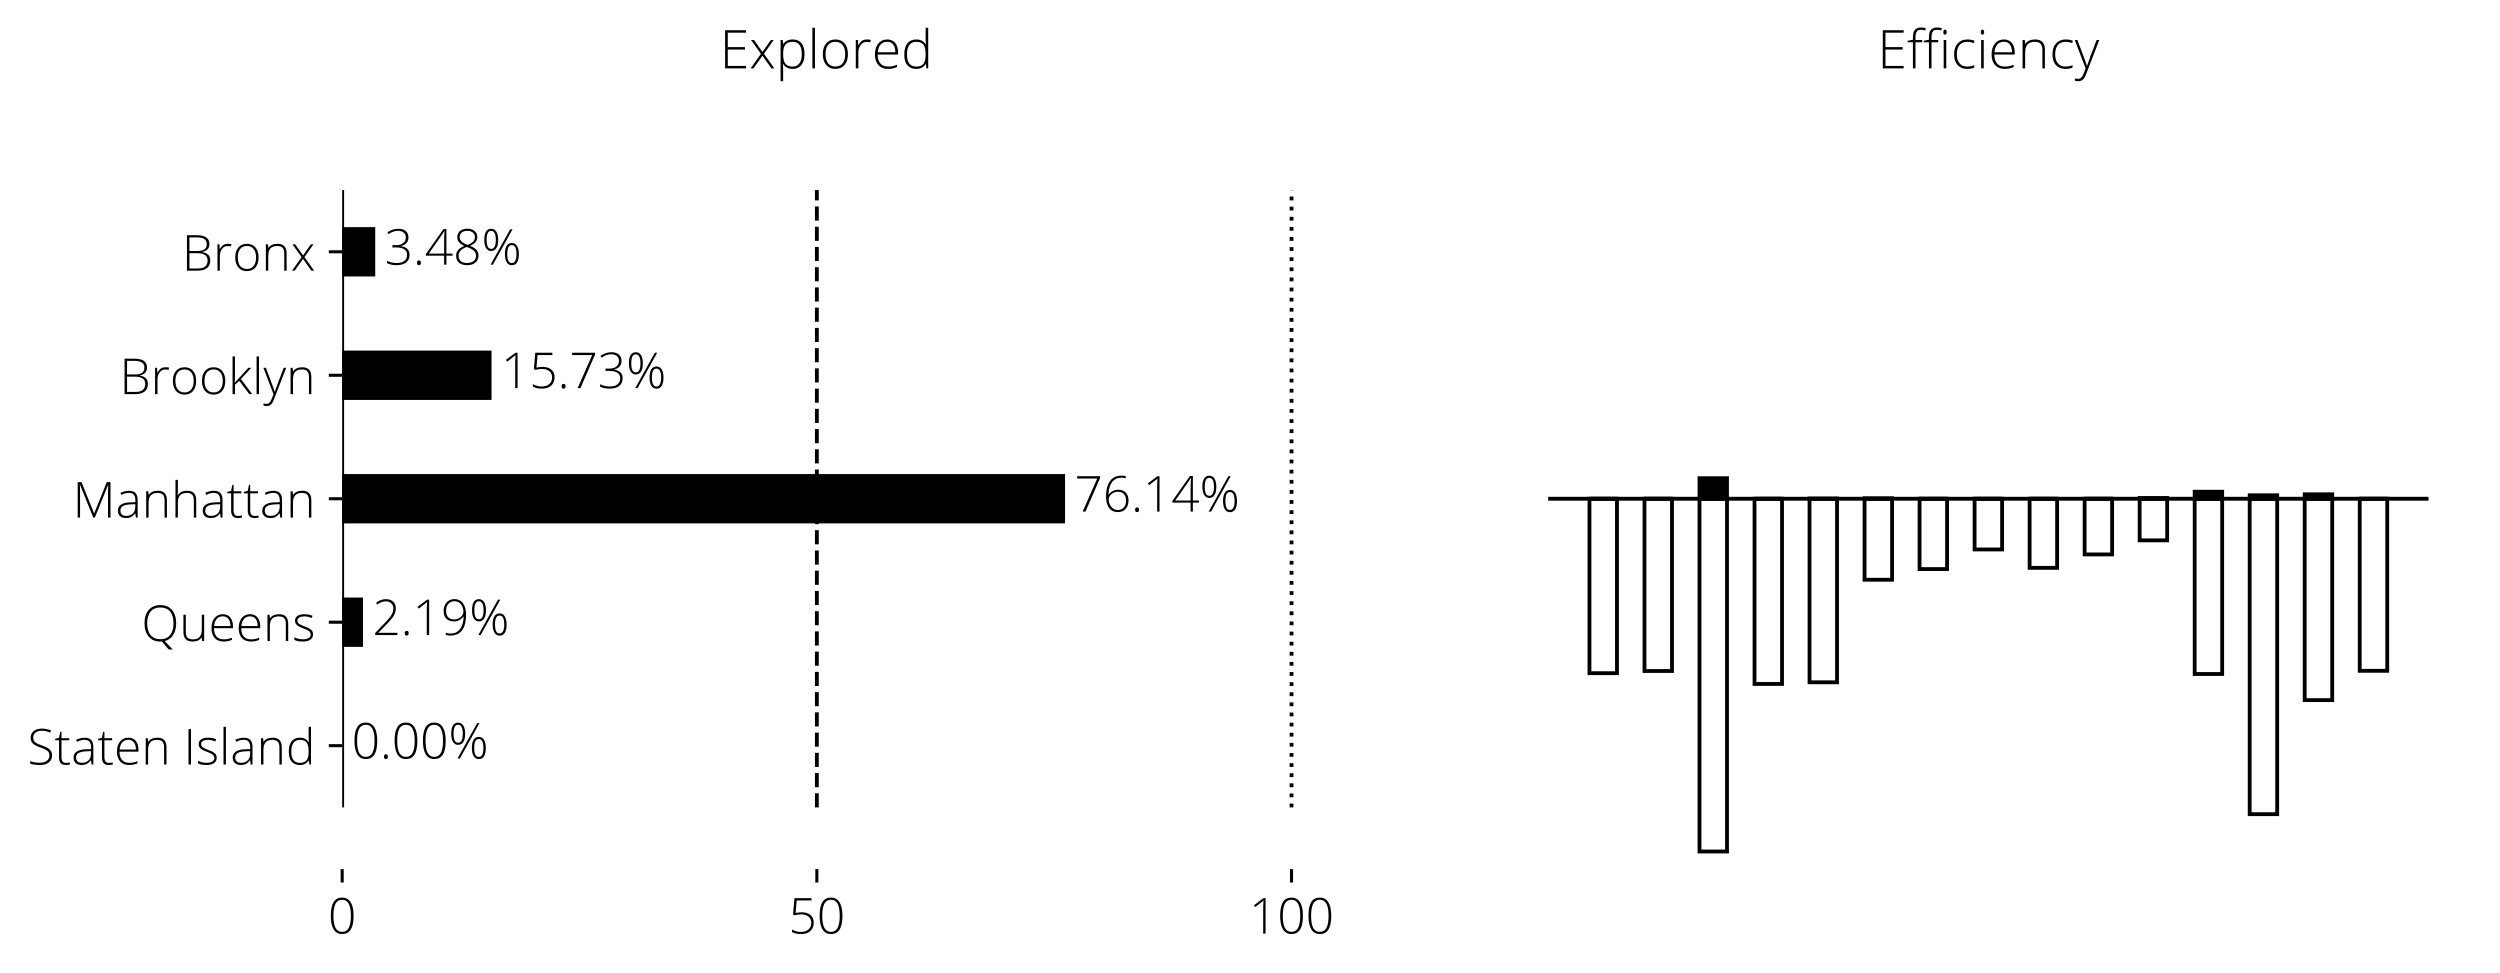
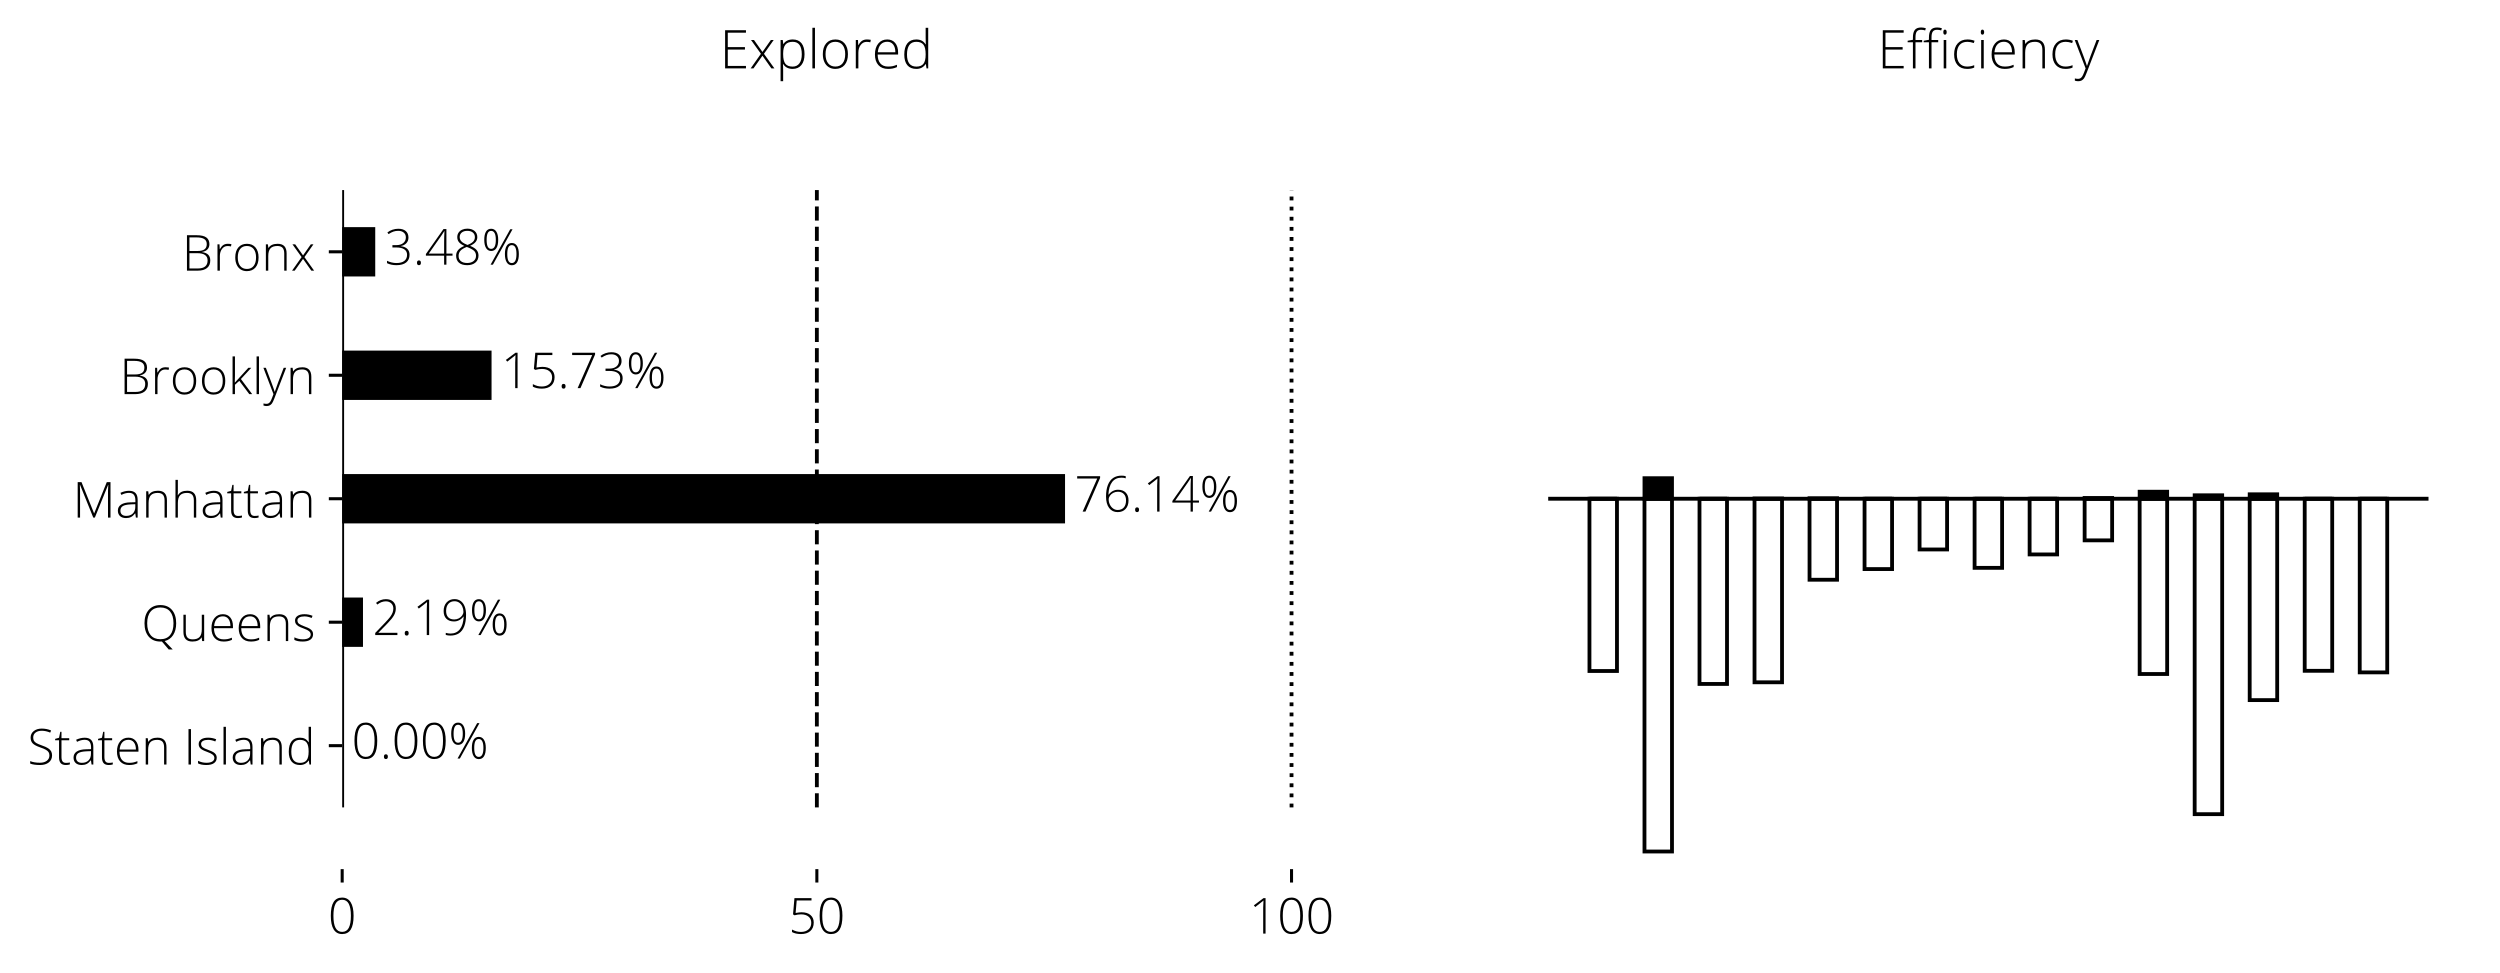
<svg xmlns="http://www.w3.org/2000/svg" xmlns:xlink="http://www.w3.org/1999/xlink" width="654.828pt" height="254.856pt" viewBox="0 0 654.828 254.856" version="1.1">
  <defs>
    <style type="text/css">*{stroke-linejoin: round; stroke-linecap: butt}</style>
  </defs>
  <g id="figure_1">
    <g id="patch_1">
      <path d="M 0 254.856  L 654.828 254.856  L 654.828 0  L 0 0  z " style="fill: #ffffff" />
    </g>
    <g id="axes_1">
      <g id="patch_2">
        <path d="M 89.628 227.654  L 343.265 227.654  L 343.265 33.614  L 89.628 33.614  L 89.628 227.654  z " style="fill: none" />
      </g>
      <g id="patch_3">
-         <path d="M 89.628 201.782  L 89.628 201.782  L 89.628 188.846  L 89.628 188.846  z " clip-path="url(#pd59f00f060)" />
+         <path d="M 89.628 201.782  L 89.628 201.782  L 89.628 188.846  L 89.628 188.846  z " clip-path="url(#p14e92c7c88)" />
      </g>
      <g id="patch_4">
-         <path d="M 89.628 169.442  L 95.077 169.442  L 95.077 156.506  L 89.628 156.506  z " clip-path="url(#pd59f00f060)" />
+         <path d="M 89.628 169.442  L 95.077 169.442  L 95.077 156.506  L 89.628 156.506  z " clip-path="url(#p14e92c7c88)" />
      </g>
      <g id="patch_5">
-         <path d="M 89.628 137.102  L 278.967 137.102  L 278.967 124.166  L 89.628 124.166  z " clip-path="url(#pd59f00f060)" />
+         <path d="M 89.628 137.102  L 278.967 137.102  L 278.967 124.166  L 89.628 124.166  z " clip-path="url(#p14e92c7c88)" />
      </g>
      <g id="patch_6">
-         <path d="M 89.628 104.762  L 128.753 104.762  L 128.753 91.826  L 89.628 91.826  z " clip-path="url(#pd59f00f060)" />
+         <path d="M 89.628 104.762  L 128.753 104.762  L 128.753 91.826  L 89.628 91.826  z " clip-path="url(#p14e92c7c88)" />
      </g>
      <g id="patch_7">
-         <path d="M 89.628 72.422  L 98.287 72.422  L 98.287 59.486  L 89.628 59.486  z " clip-path="url(#pd59f00f060)" />
+         <path d="M 89.628 72.422  L 98.287 72.422  L 98.287 59.486  L 89.628 59.486  z " clip-path="url(#p14e92c7c88)" />
      </g>
      <g id="matplotlib.axis_1">
        <g id="xtick_1">
          <g id="line2d_1">
            <defs>
-               <path id="maaa433fd46" d="M 0 0  L 0 3.5  " style="stroke: #000000; stroke-width: 0.8" />
+               <path id="mfec64c85d4" d="M 0 0  L 0 3.5  " style="stroke: #000000; stroke-width: 0.8" />
            </defs>
            <g>
-               <use xlink:href="#maaa433fd46" x="89.628" y="227.654" style="stroke: #000000; stroke-width: 0.8" />
+               <use xlink:href="#mfec64c85d4" x="89.628" y="227.654" style="stroke: #000000; stroke-width: 0.8" />
            </g>
          </g>
          <g id="text_1">
            <g transform="translate(85.91836 244.5322) scale(0.13 -0.13)">
              <defs>
                <path id="OpenSans-Light-30" d="M 3297 2297  Q 3297 1094 2930 515  Q 2563 -63 1819 -63  Q 1103 -63 731 532  Q 359 1128 359 2297  Q 359 3491 720 4066  Q 1081 4641 1819 4641  Q 2541 4641 2919 4045  Q 3297 3450 3297 2297  z M 697 2297  Q 697 1234 975 726  Q 1253 219 1819 219  Q 2409 219 2679 744  Q 2950 1269 2950 2297  Q 2950 3309 2679 3834  Q 2409 4359 1819 4359  Q 1228 4359 962 3834  Q 697 3309 697 2297  z " transform="scale(0.015625)" />
              </defs>
              <use xlink:href="#OpenSans-Light-30" />
            </g>
          </g>
        </g>
        <g id="xtick_2">
          <g id="line2d_2">
            <g>
-               <use xlink:href="#maaa433fd46" x="213.96" y="227.654" style="stroke: #000000; stroke-width: 0.8" />
+               <use xlink:href="#mfec64c85d4" x="213.96" y="227.654" style="stroke: #000000; stroke-width: 0.8" />
            </g>
          </g>
          <g id="text_2">
            <g transform="translate(206.5398 244.5322) scale(0.13 -0.13)">
              <defs>
                <path id="OpenSans-Light-35" d="M 1678 2747  Q 2409 2747 2829 2394  Q 3250 2041 3250 1422  Q 3250 719 2812 328  Q 2375 -63 1606 -63  Q 1266 -63 959 4  Q 653 72 447 197  L 447 519  Q 784 347 1046 280  Q 1309 213 1606 213  Q 2206 213 2568 530  Q 2931 847 2931 1388  Q 2931 1897 2578 2187  Q 2225 2478 1619 2478  Q 1213 2478 769 2356  L 581 2478  L 763 4569  L 2963 4569  L 2963 4269  L 1056 4269  L 916 2656  Q 1403 2747 1678 2747  z " transform="scale(0.015625)" />
              </defs>
              <use xlink:href="#OpenSans-Light-35" />
              <use xlink:href="#OpenSans-Light-30" x="57.08" />
            </g>
          </g>
        </g>
        <g id="xtick_3">
          <g id="line2d_3">
            <g>
-               <use xlink:href="#maaa433fd46" x="338.292" y="227.654" style="stroke: #000000; stroke-width: 0.8" />
+               <use xlink:href="#mfec64c85d4" x="338.292" y="227.654" style="stroke: #000000; stroke-width: 0.8" />
            </g>
          </g>
          <g id="text_3">
            <g transform="translate(327.1613 244.5322) scale(0.13 -0.13)">
              <defs>
                <path id="OpenSans-Light-31" d="M 2131 0  L 1825 0  L 1825 3328  Q 1825 3781 1863 4269  Q 1816 4222 1766 4178  Q 1716 4134 800 3419  L 622 3641  L 1863 4569  L 2131 4569  L 2131 0  z " transform="scale(0.015625)" />
              </defs>
              <use xlink:href="#OpenSans-Light-31" />
              <use xlink:href="#OpenSans-Light-30" x="57.08" />
              <use xlink:href="#OpenSans-Light-30" x="114.16" />
            </g>
          </g>
        </g>
      </g>
      <g id="matplotlib.axis_2">
        <g id="ytick_1">
          <g id="line2d_4">
            <defs>
-               <path id="ma934fb2638" d="M 0 0  L -3.5 0  " style="stroke: #000000; stroke-width: 0.8" />
+               <path id="mf12453ee3d" d="M 0 0  L -3.5 0  " style="stroke: #000000; stroke-width: 0.8" />
            </defs>
            <g>
-               <use xlink:href="#ma934fb2638" x="89.628" y="195.314" style="stroke: #000000; stroke-width: 0.8" />
+               <use xlink:href="#mf12453ee3d" x="89.628" y="195.314" style="stroke: #000000; stroke-width: 0.8" />
            </g>
          </g>
          <g id="text_4">
            <g transform="translate(7.2 200.2532) scale(0.13 -0.13)">
              <defs>
                <path id="OpenSans-Light-53" d="M 3169 1178  Q 3169 606 2748 271  Q 2328 -63 1631 -63  Q 794 -63 347 122  L 347 441  Q 841 231 1606 231  Q 2169 231 2498 489  Q 2828 747 2828 1166  Q 2828 1425 2718 1595  Q 2609 1766 2362 1906  Q 2116 2047 1638 2209  Q 938 2450 670 2729  Q 403 3009 403 3475  Q 403 3988 804 4311  Q 1206 4634 1838 4634  Q 2481 4634 3047 4391  L 2931 4116  Q 2363 4353 1844 4353  Q 1338 4353 1038 4118  Q 738 3884 738 3481  Q 738 3228 830 3065  Q 922 2903 1131 2773  Q 1341 2644 1850 2463  Q 2384 2278 2653 2104  Q 2922 1931 3045 1711  Q 3169 1491 3169 1178  z " transform="scale(0.015625)" />
                <path id="OpenSans-Light-74" d="M 1466 213  Q 1759 213 1978 263  L 1978 13  Q 1753 -63 1459 -63  Q 1009 -63 795 178  Q 581 419 581 934  L 581 3128  L 78 3128  L 78 3309  L 581 3450  L 738 4219  L 897 4219  L 897 3397  L 1894 3397  L 1894 3128  L 897 3128  L 897 978  Q 897 588 1034 400  Q 1172 213 1466 213  z " transform="scale(0.015625)" />
                <path id="OpenSans-Light-61" d="M 2631 0  L 2553 538  L 2528 538  Q 2272 209 2001 73  Q 1731 -63 1363 -63  Q 863 -63 584 193  Q 306 450 306 903  Q 306 1400 720 1675  Q 1134 1950 1919 1966  L 2566 1984  L 2566 2209  Q 2566 2694 2369 2941  Q 2172 3188 1734 3188  Q 1263 3188 756 2925  L 641 3194  Q 1200 3456 1747 3456  Q 2306 3456 2582 3165  Q 2859 2875 2859 2259  L 2859 0  L 2631 0  z M 1381 219  Q 1925 219 2239 530  Q 2553 841 2553 1394  L 2553 1728  L 1959 1703  Q 1244 1669 939 1480  Q 634 1291 634 891  Q 634 572 829 395  Q 1025 219 1381 219  z " transform="scale(0.015625)" />
                <path id="OpenSans-Light-65" d="M 1941 -63  Q 1200 -63 786 393  Q 372 850 372 1672  Q 372 2484 772 2973  Q 1172 3463 1850 3463  Q 2450 3463 2797 3044  Q 3144 2625 3144 1906  L 3144 1656  L 697 1656  Q 703 956 1023 587  Q 1344 219 1941 219  Q 2231 219 2451 259  Q 2672 300 3009 434  L 3009 153  Q 2722 28 2478 -17  Q 2234 -63 1941 -63  z M 1850 3188  Q 1359 3188 1062 2864  Q 766 2541 716 1931  L 2816 1931  Q 2816 2522 2559 2855  Q 2303 3188 1850 3188  z " transform="scale(0.015625)" />
                <path id="OpenSans-Light-6e" d="M 2938 0  L 2938 2203  Q 2938 2716 2722 2948  Q 2506 3181 2053 3181  Q 1444 3181 1161 2873  Q 878 2566 878 1875  L 878 0  L 569 0  L 569 3397  L 831 3397  L 891 2931  L 909 2931  Q 1241 3463 2088 3463  Q 3244 3463 3244 2222  L 3244 0  L 2938 0  z " transform="scale(0.015625)" />
                <path id="OpenSans-Light-20" transform="scale(0.015625)" />
                <path id="OpenSans-Light-49" d="M 647 0  L 647 4569  L 966 4569  L 966 0  L 647 0  z " transform="scale(0.015625)" />
                <path id="OpenSans-Light-73" d="M 2675 884  Q 2675 428 2328 182  Q 1981 -63 1344 -63  Q 663 -63 263 147  L 263 481  Q 775 225 1344 225  Q 1847 225 2108 392  Q 2369 559 2369 838  Q 2369 1094 2161 1269  Q 1953 1444 1478 1613  Q 969 1797 762 1930  Q 556 2063 451 2230  Q 347 2397 347 2638  Q 347 3019 667 3241  Q 988 3463 1563 3463  Q 2113 3463 2606 3256  L 2491 2975  Q 1991 3181 1563 3181  Q 1147 3181 903 3043  Q 659 2906 659 2663  Q 659 2397 848 2237  Q 1038 2078 1588 1881  Q 2047 1716 2256 1583  Q 2466 1450 2570 1281  Q 2675 1113 2675 884  z " transform="scale(0.015625)" />
                <path id="OpenSans-Light-6c" d="M 878 0  L 569 0  L 569 4863  L 878 4863  L 878 0  z " transform="scale(0.015625)" />
                <path id="OpenSans-Light-64" d="M 1813 3463  Q 2181 3463 2450 3328  Q 2719 3194 2931 2869  L 2950 2869  Q 2931 3263 2931 3641  L 2931 4863  L 3238 4863  L 3238 0  L 3034 0  L 2956 519  L 2931 519  Q 2544 -63 1819 -63  Q 1116 -63 744 375  Q 372 813 372 1650  Q 372 2531 740 2997  Q 1109 3463 1813 3463  z M 1813 3181  Q 1256 3181 976 2790  Q 697 2400 697 1656  Q 697 213 1819 213  Q 2394 213 2662 547  Q 2931 881 2931 1650  L 2931 1703  Q 2931 2491 2667 2836  Q 2403 3181 1813 3181  z " transform="scale(0.015625)" />
              </defs>
              <use xlink:href="#OpenSans-Light-53" />
              <use xlink:href="#OpenSans-Light-74" x="54.492" />
              <use xlink:href="#OpenSans-Light-61" x="87.988" />
              <use xlink:href="#OpenSans-Light-74" x="140.967" />
              <use xlink:href="#OpenSans-Light-65" x="174.463" />
              <use xlink:href="#OpenSans-Light-6e" x="229.346" />
              <use xlink:href="#OpenSans-Light-20" x="288.33" />
              <use xlink:href="#OpenSans-Light-49" x="314.307" />
              <use xlink:href="#OpenSans-Light-73" x="339.502" />
              <use xlink:href="#OpenSans-Light-6c" x="386.084" />
              <use xlink:href="#OpenSans-Light-61" x="408.691" />
              <use xlink:href="#OpenSans-Light-6e" x="461.67" />
              <use xlink:href="#OpenSans-Light-64" x="520.654" />
            </g>
          </g>
        </g>
        <g id="ytick_2">
          <g id="line2d_5">
            <g>
-               <use xlink:href="#ma934fb2638" x="89.628" y="162.974" style="stroke: #000000; stroke-width: 0.8" />
+               <use xlink:href="#mf12453ee3d" x="89.628" y="162.974" style="stroke: #000000; stroke-width: 0.8" />
            </g>
          </g>
          <g id="text_5">
            <g transform="translate(37.03094 167.9132) scale(0.13 -0.13)">
              <defs>
                <path id="OpenSans-Light-51" d="M 4488 2291  Q 4488 1372 4094 770  Q 3700 169 3003 0  L 4044 -1088  L 3525 -1088  L 2644 -56  L 2541 -63  L 2444 -63  Q 1491 -63 947 570  Q 403 1203 403 2297  Q 403 3388 951 4014  Q 1500 4641 2450 4641  Q 3406 4641 3947 4011  Q 4488 3381 4488 2291  z M 750 2291  Q 750 1309 1187 773  Q 1625 238 2444 238  Q 3269 238 3705 769  Q 4141 1300 4141 2291  Q 4141 3278 3705 3804  Q 3269 4331 2450 4331  Q 1634 4331 1192 3800  Q 750 3269 750 2291  z " transform="scale(0.015625)" />
                <path id="OpenSans-Light-75" d="M 838 3397  L 838 1197  Q 838 684 1053 451  Q 1269 219 1722 219  Q 2328 219 2614 525  Q 2900 831 2900 1522  L 2900 3397  L 3206 3397  L 3206 0  L 2944 0  L 2888 469  L 2869 469  Q 2538 -63 1691 -63  Q 531 -63 531 1178  L 531 3397  L 838 3397  z " transform="scale(0.015625)" />
              </defs>
              <use xlink:href="#OpenSans-Light-51" />
              <use xlink:href="#OpenSans-Light-75" x="76.416" />
              <use xlink:href="#OpenSans-Light-65" x="135.4" />
              <use xlink:href="#OpenSans-Light-65" x="190.283" />
              <use xlink:href="#OpenSans-Light-6e" x="245.166" />
              <use xlink:href="#OpenSans-Light-73" x="304.15" />
            </g>
          </g>
        </g>
        <g id="ytick_3">
          <g id="line2d_6">
            <g>
-               <use xlink:href="#ma934fb2638" x="89.628" y="130.634" style="stroke: #000000; stroke-width: 0.8" />
+               <use xlink:href="#mf12453ee3d" x="89.628" y="130.634" style="stroke: #000000; stroke-width: 0.8" />
            </g>
          </g>
          <g id="text_6">
            <g transform="translate(19.03406 135.5732) scale(0.13 -0.13)">
              <defs>
                <path id="OpenSans-Light-4d" d="M 2656 0  L 953 4219  L 928 4219  Q 953 3831 953 3425  L 953 0  L 647 0  L 647 4569  L 1141 4569  L 2759 550  L 2778 550  L 4397 4569  L 4878 4569  L 4878 0  L 4556 0  L 4556 3463  Q 4556 3825 4594 4213  L 4569 4213  L 2859 0  L 2656 0  z " transform="scale(0.015625)" />
                <path id="OpenSans-Light-68" d="M 2938 0  L 2938 2203  Q 2938 2716 2722 2948  Q 2506 3181 2053 3181  Q 1444 3181 1161 2873  Q 878 2566 878 1875  L 878 0  L 569 0  L 569 4863  L 878 4863  L 878 3316  L 863 2881  L 884 2881  Q 1075 3188 1365 3325  Q 1656 3463 2088 3463  Q 3244 3463 3244 2222  L 3244 0  L 2938 0  z " transform="scale(0.015625)" />
              </defs>
              <use xlink:href="#OpenSans-Light-4d" />
              <use xlink:href="#OpenSans-Light-61" x="86.279" />
              <use xlink:href="#OpenSans-Light-6e" x="139.258" />
              <use xlink:href="#OpenSans-Light-68" x="198.242" />
              <use xlink:href="#OpenSans-Light-61" x="257.227" />
              <use xlink:href="#OpenSans-Light-74" x="310.205" />
              <use xlink:href="#OpenSans-Light-74" x="343.701" />
              <use xlink:href="#OpenSans-Light-61" x="377.197" />
              <use xlink:href="#OpenSans-Light-6e" x="430.176" />
            </g>
          </g>
        </g>
        <g id="ytick_4">
          <g id="line2d_7">
            <g>
-               <use xlink:href="#ma934fb2638" x="89.628" y="98.294" style="stroke: #000000; stroke-width: 0.8" />
+               <use xlink:href="#mf12453ee3d" x="89.628" y="98.294" style="stroke: #000000; stroke-width: 0.8" />
            </g>
          </g>
          <g id="text_7">
            <g transform="translate(31.31703 103.2332) scale(0.13 -0.13)">
              <defs>
                <path id="OpenSans-Light-42" d="M 647 4569  L 1900 4569  Q 2747 4569 3144 4281  Q 3541 3994 3541 3413  Q 3541 3016 3298 2752  Q 3056 2488 2591 2413  L 2591 2394  Q 3138 2313 3395 2048  Q 3653 1784 3653 1313  Q 3653 681 3234 340  Q 2816 0 2047 0  L 647 0  L 647 4569  z M 966 2534  L 1972 2534  Q 2616 2534 2908 2748  Q 3200 2963 3200 3419  Q 3200 3875 2870 4081  Q 2541 4288 1888 4288  L 966 4288  L 966 2534  z M 966 2253  L 966 281  L 2041 281  Q 3309 281 3309 1313  Q 3309 2253 1972 2253  L 966 2253  z " transform="scale(0.015625)" />
                <path id="OpenSans-Light-72" d="M 1906 3463  Q 2122 3463 2369 3419  L 2309 3122  Q 2097 3175 1869 3175  Q 1434 3175 1156 2806  Q 878 2438 878 1875  L 878 0  L 569 0  L 569 3397  L 831 3397  L 863 2784  L 884 2784  Q 1094 3159 1331 3311  Q 1569 3463 1906 3463  z " transform="scale(0.015625)" />
                <path id="OpenSans-Light-6f" d="M 3378 1703  Q 3378 872 2975 404  Q 2572 -63 1863 -63  Q 1416 -63 1075 153  Q 734 369 553 772  Q 372 1175 372 1703  Q 372 2534 775 2998  Q 1178 3463 1881 3463  Q 2581 3463 2979 2992  Q 3378 2522 3378 1703  z M 697 1703  Q 697 1003 1005 611  Q 1313 219 1875 219  Q 2438 219 2745 611  Q 3053 1003 3053 1703  Q 3053 2406 2742 2793  Q 2431 3181 1869 3181  Q 1306 3181 1001 2795  Q 697 2409 697 1703  z " transform="scale(0.015625)" />
                <path id="OpenSans-Light-6b" d="M 872 1491  L 2606 3397  L 2981 3397  L 1644 1947  L 3097 0  L 2725 0  L 1434 1716  L 878 1209  L 878 0  L 569 0  L 569 4863  L 878 4863  L 878 2425  L 856 1491  L 872 1491  z " transform="scale(0.015625)" />
                <path id="OpenSans-Light-79" d="M 0 3397  L 319 3397  L 1038 1491  Q 1366 613 1453 306  L 1472 306  Q 1603 709 1900 1509  L 2619 3397  L 2938 3397  L 1416 -550  Q 1231 -1031 1106 -1200  Q 981 -1369 814 -1453  Q 647 -1538 409 -1538  Q 231 -1538 13 -1472  L 13 -1203  Q 194 -1253 403 -1253  Q 563 -1253 684 -1178  Q 806 -1103 904 -945  Q 1003 -788 1133 -445  Q 1263 -103 1300 0  L 0 3397  z " transform="scale(0.015625)" />
              </defs>
              <use xlink:href="#OpenSans-Light-42" />
              <use xlink:href="#OpenSans-Light-72" x="62.695" />
              <use xlink:href="#OpenSans-Light-6f" x="101.611" />
              <use xlink:href="#OpenSans-Light-6f" x="160.205" />
              <use xlink:href="#OpenSans-Light-6b" x="218.799" />
              <use xlink:href="#OpenSans-Light-6c" x="267.188" />
              <use xlink:href="#OpenSans-Light-79" x="289.795" />
              <use xlink:href="#OpenSans-Light-6e" x="335.693" />
            </g>
          </g>
        </g>
        <g id="ytick_5">
          <g id="line2d_8">
            <g>
-               <use xlink:href="#ma934fb2638" x="89.628" y="65.954" style="stroke: #000000; stroke-width: 0.8" />
+               <use xlink:href="#mf12453ee3d" x="89.628" y="65.954" style="stroke: #000000; stroke-width: 0.8" />
            </g>
          </g>
          <g id="text_8">
            <g transform="translate(47.65641 70.89317) scale(0.13 -0.13)">
              <defs>
                <path id="OpenSans-Light-78" d="M 1403 1747  L 219 3397  L 575 3397  L 1588 1966  L 2591 3397  L 2931 3397  L 1766 1747  L 3016 0  L 2656 0  L 1588 1516  L 513 0  L 172 0  L 1403 1747  z " transform="scale(0.015625)" />
              </defs>
              <use xlink:href="#OpenSans-Light-42" />
              <use xlink:href="#OpenSans-Light-72" x="62.695" />
              <use xlink:href="#OpenSans-Light-6f" x="101.611" />
              <use xlink:href="#OpenSans-Light-6e" x="160.205" />
              <use xlink:href="#OpenSans-Light-78" x="219.189" />
            </g>
          </g>
        </g>
      </g>
      <g id="LineCollection_1">
-         <path d="M 89.628 211.484  L 89.628 49.784  " clip-path="url(#pd59f00f060)" style="fill: none; stroke: #000000" />
+         <path d="M 89.628 211.484  L 89.628 49.784  " clip-path="url(#p14e92c7c88)" style="fill: none; stroke: #000000" />
      </g>
      <g id="LineCollection_2">
-         <path d="M 213.96 211.484  L 213.96 49.784  " clip-path="url(#pd59f00f060)" style="fill: none; stroke-dasharray: 3.7,1.6; stroke-dashoffset: 0; stroke: #000000" />
+         <path d="M 213.96 211.484  L 213.96 49.784  " clip-path="url(#p14e92c7c88)" style="fill: none; stroke-dasharray: 3.7,1.6; stroke-dashoffset: 0; stroke: #000000" />
      </g>
      <g id="LineCollection_3">
-         <path d="M 338.292 211.484  L 338.292 49.784  " clip-path="url(#pd59f00f060)" style="fill: none; stroke-dasharray: 1,1.65; stroke-dashoffset: 0; stroke: #000000" />
+         <path d="M 338.292 211.484  L 338.292 49.784  " clip-path="url(#p14e92c7c88)" style="fill: none; stroke-dasharray: 1,1.65; stroke-dashoffset: 0; stroke: #000000" />
      </g>
      <g id="text_9">
        <g transform="translate(92.11507 198.6911) scale(0.13 -0.13)">
          <defs>
            <path id="OpenSans-Light-2e" d="M 506 244  Q 506 550 756 550  Q 1013 550 1013 244  Q 1013 -63 756 -63  Q 506 -63 506 244  z " transform="scale(0.015625)" />
            <path id="OpenSans-Light-25" d="M 659 3206  Q 659 2625 800 2333  Q 941 2041 1241 2041  Q 1844 2041 1844 3206  Q 1844 3781 1689 4070  Q 1534 4359 1241 4359  Q 941 4359 800 4070  Q 659 3781 659 3206  z M 2150 3206  Q 2150 2500 1915 2133  Q 1681 1766 1241 1766  Q 825 1766 589 2142  Q 353 2519 353 3206  Q 353 3903 578 4268  Q 803 4634 1241 4634  Q 1675 4634 1912 4257  Q 2150 3881 2150 3206  z M 3322 1369  Q 3322 791 3462 502  Q 3603 213 3903 213  Q 4506 213 4506 1369  Q 4506 2522 3903 2522  Q 3603 2522 3462 2236  Q 3322 1950 3322 1369  z M 4813 1369  Q 4813 663 4581 295  Q 4350 -72 3909 -72  Q 3484 -72 3250 308  Q 3016 688 3016 1369  Q 3016 2072 3245 2434  Q 3475 2797 3909 2797  Q 4338 2797 4575 2422  Q 4813 2047 4813 1369  z M 4000 4569  L 1466 0  L 1166 0  L 3700 4569  L 4000 4569  z " transform="scale(0.015625)" />
          </defs>
          <use xlink:href="#OpenSans-Light-30" />
          <use xlink:href="#OpenSans-Light-2e" x="57.08" />
          <use xlink:href="#OpenSans-Light-30" x="80.859" />
          <use xlink:href="#OpenSans-Light-30" x="137.939" />
          <use xlink:href="#OpenSans-Light-25" x="195.02" />
        </g>
      </g>
      <g id="text_10">
        <g transform="translate(97.5641 166.3511) scale(0.13 -0.13)">
          <defs>
            <path id="OpenSans-Light-32" d="M 3213 0  L 353 0  L 353 275  L 1569 1544  Q 2081 2075 2287 2356  Q 2494 2638 2591 2894  Q 2688 3150 2688 3431  Q 2688 3841 2419 4097  Q 2150 4353 1722 4353  Q 1150 4353 628 3938  L 459 4153  Q 1031 4634 1728 4634  Q 2325 4634 2667 4315  Q 3009 3997 3009 3438  Q 3009 2984 2779 2561  Q 2550 2138 1941 1516  L 769 313  L 769 300  L 3213 300  L 3213 0  z " transform="scale(0.015625)" />
            <path id="OpenSans-Light-39" d="M 3238 2631  Q 3238 1731 3002 1125  Q 2766 519 2314 228  Q 1863 -63 1222 -63  Q 897 -63 622 19  L 622 288  Q 756 244 945 220  Q 1134 197 1234 197  Q 2006 197 2443 755  Q 2881 1313 2931 2381  L 2894 2381  Q 2666 2081 2350 1920  Q 2034 1759 1691 1759  Q 1056 1759 701 2109  Q 347 2459 347 3103  Q 347 3791 736 4216  Q 1125 4641 1747 4641  Q 2197 4641 2534 4405  Q 2872 4169 3055 3712  Q 3238 3256 3238 2631  z M 1747 4366  Q 1253 4366 959 4033  Q 666 3700 666 3122  Q 666 2578 937 2297  Q 1209 2016 1716 2016  Q 2031 2016 2304 2156  Q 2578 2297 2739 2530  Q 2900 2763 2900 3003  Q 2900 3369 2754 3687  Q 2609 4006 2348 4186  Q 2088 4366 1747 4366  z " transform="scale(0.015625)" />
          </defs>
          <use xlink:href="#OpenSans-Light-32" />
          <use xlink:href="#OpenSans-Light-2e" x="57.08" />
          <use xlink:href="#OpenSans-Light-31" x="80.859" />
          <use xlink:href="#OpenSans-Light-39" x="137.939" />
          <use xlink:href="#OpenSans-Light-25" x="195.02" />
        </g>
      </g>
      <g id="text_11">
        <g transform="translate(281.4537 134.0111) scale(0.13 -0.13)">
          <defs>
            <path id="OpenSans-Light-37" d="M 1044 0  L 2925 4269  L 341 4269  L 341 4569  L 3297 4569  L 3297 4341  L 1409 0  L 1044 0  z " transform="scale(0.015625)" />
            <path id="OpenSans-Light-36" d="M 409 1947  Q 409 2838 651 3445  Q 894 4053 1339 4347  Q 1784 4641 2413 4641  Q 2706 4641 2950 4569  L 2950 4294  Q 2722 4378 2400 4378  Q 1628 4378 1198 3822  Q 769 3266 716 2203  L 756 2203  Q 994 2509 1300 2665  Q 1606 2822 1947 2822  Q 2588 2822 2948 2456  Q 3309 2091 3309 1447  Q 3309 747 2929 342  Q 2550 -63 1906 -63  Q 1213 -63 811 467  Q 409 997 409 1947  z M 1906 213  Q 2419 213 2703 534  Q 2988 856 2988 1453  Q 2988 1978 2706 2272  Q 2425 2566 1941 2566  Q 1622 2566 1348 2425  Q 1075 2284 912 2051  Q 750 1819 750 1575  Q 750 1228 904 908  Q 1059 588 1323 400  Q 1588 213 1906 213  z " transform="scale(0.015625)" />
            <path id="OpenSans-Light-34" d="M 3566 1166  L 2778 1166  L 2778 0  L 2484 0  L 2484 1166  L 134 1166  L 134 1375  L 2400 4594  L 2778 4594  L 2778 1434  L 3566 1434  L 3566 1166  z M 2484 1434  L 2484 2741  Q 2484 3684 2528 4325  L 2503 4325  Q 2441 4209 2119 3738  L 506 1434  L 2484 1434  z " transform="scale(0.015625)" />
          </defs>
          <use xlink:href="#OpenSans-Light-37" />
          <use xlink:href="#OpenSans-Light-36" x="57.08" />
          <use xlink:href="#OpenSans-Light-2e" x="114.16" />
          <use xlink:href="#OpenSans-Light-31" x="137.939" />
          <use xlink:href="#OpenSans-Light-34" x="195.02" />
          <use xlink:href="#OpenSans-Light-25" x="252.1" />
        </g>
      </g>
      <g id="text_12">
        <g transform="translate(131.2399 101.6711) scale(0.13 -0.13)">
          <defs>
            <path id="OpenSans-Light-33" d="M 3059 3494  Q 3059 3069 2792 2778  Q 2525 2488 2075 2406  L 2075 2388  Q 2625 2319 2912 2037  Q 3200 1756 3200 1281  Q 3200 641 2764 289  Q 2328 -63 1509 -63  Q 813 -63 294 197  L 294 506  Q 556 369 882 291  Q 1209 213 1497 213  Q 2188 213 2534 492  Q 2881 772 2881 1281  Q 2881 1734 2526 1978  Q 2172 2222 1484 2222  L 991 2222  L 991 2522  L 1491 2522  Q 2059 2522 2392 2792  Q 2725 3063 2725 3525  Q 2725 3906 2454 4136  Q 2184 4366 1747 4366  Q 1406 4366 1125 4270  Q 844 4175 494 3944  L 341 4153  Q 606 4375 981 4504  Q 1356 4634 1741 4634  Q 2372 4634 2715 4336  Q 3059 4038 3059 3494  z " transform="scale(0.015625)" />
          </defs>
          <use xlink:href="#OpenSans-Light-31" />
          <use xlink:href="#OpenSans-Light-35" x="57.08" />
          <use xlink:href="#OpenSans-Light-2e" x="114.16" />
          <use xlink:href="#OpenSans-Light-37" x="137.939" />
          <use xlink:href="#OpenSans-Light-33" x="195.02" />
          <use xlink:href="#OpenSans-Light-25" x="252.1" />
        </g>
      </g>
      <g id="text_13">
        <g transform="translate(100.7736 69.33114) scale(0.13 -0.13)">
          <defs>
            <path id="OpenSans-Light-38" d="M 1819 4647  Q 2400 4647 2754 4350  Q 3109 4053 3109 3547  Q 3109 3197 2889 2928  Q 2669 2659 2175 2431  Q 2775 2184 3019 1890  Q 3263 1597 3263 1178  Q 3263 613 2867 275  Q 2472 -63 1806 -63  Q 1116 -63 747 253  Q 378 569 378 1172  Q 378 1581 637 1890  Q 897 2200 1441 2419  Q 938 2656 731 2920  Q 525 3184 525 3553  Q 525 3881 690 4129  Q 856 4378 1154 4512  Q 1453 4647 1819 4647  z M 697 1125  Q 697 694 989 456  Q 1281 219 1806 219  Q 2319 219 2631 470  Q 2944 722 2944 1153  Q 2944 1541 2698 1783  Q 2453 2025 1753 2291  Q 1178 2069 937 1800  Q 697 1531 697 1125  z M 1813 4366  Q 1372 4366 1105 4148  Q 838 3931 838 3553  Q 838 3334 936 3167  Q 1034 3000 1220 2864  Q 1406 2728 1844 2547  Q 2353 2744 2575 2981  Q 2797 3219 2797 3553  Q 2797 3928 2533 4147  Q 2269 4366 1813 4366  z " transform="scale(0.015625)" />
          </defs>
          <use xlink:href="#OpenSans-Light-33" />
          <use xlink:href="#OpenSans-Light-2e" x="57.08" />
          <use xlink:href="#OpenSans-Light-34" x="80.859" />
          <use xlink:href="#OpenSans-Light-38" x="137.939" />
          <use xlink:href="#OpenSans-Light-25" x="195.02" />
        </g>
      </g>
      <g id="text_14">
        <g transform="translate(188.5144 17.91219) scale(0.14 -0.14)">
          <defs>
            <path id="OpenSans-Light-45" d="M 3144 0  L 647 0  L 647 4569  L 3144 4569  L 3144 4275  L 966 4275  L 966 2547  L 3022 2547  L 3022 2253  L 966 2253  L 966 294  L 3144 294  L 3144 0  z " transform="scale(0.015625)" />
            <path id="OpenSans-Light-70" d="M 2022 -63  Q 1238 -63 878 525  L 856 525  L 866 263  Q 878 31 878 -244  L 878 -1538  L 569 -1538  L 569 3397  L 831 3397  L 891 2913  L 909 2913  Q 1259 3463 2028 3463  Q 2716 3463 3077 3011  Q 3438 2559 3438 1697  Q 3438 859 3058 398  Q 2678 -63 2022 -63  z M 2016 213  Q 2538 213 2823 600  Q 3109 988 3109 1684  Q 3109 3181 2028 3181  Q 1434 3181 1156 2854  Q 878 2528 878 1791  L 878 1691  Q 878 894 1145 553  Q 1413 213 2016 213  z " transform="scale(0.015625)" />
          </defs>
          <use xlink:href="#OpenSans-Light-45" />
          <use xlink:href="#OpenSans-Light-78" x="55.176" />
          <use xlink:href="#OpenSans-Light-70" x="104.98" />
          <use xlink:href="#OpenSans-Light-6c" x="164.502" />
          <use xlink:href="#OpenSans-Light-6f" x="187.109" />
          <use xlink:href="#OpenSans-Light-72" x="245.703" />
          <use xlink:href="#OpenSans-Light-65" x="284.619" />
          <use xlink:href="#OpenSans-Light-64" x="339.502" />
        </g>
      </g>
    </g>
    <g id="axes_2">
      <g id="patch_8">
-         <path d="M 416.329 130.634  L 423.535 130.634  L 423.535 130.634  L 416.329 130.634  z " clip-path="url(#p988ee3b32d)" style="stroke: #000000; stroke-linejoin: miter" />
+         <path d="M 416.329 130.634  L 423.535 130.634  L 423.535 130.634  L 416.329 130.634  z " clip-path="url(#p3b732d57c0)" style="stroke: #000000; stroke-linejoin: miter" />
      </g>
      <g id="patch_9">
-         <path d="M 430.741 130.634  L 437.946 130.634  L 437.946 130.634  L 430.741 130.634  z " clip-path="url(#p988ee3b32d)" style="stroke: #000000; stroke-linejoin: miter" />
+         <path d="M 430.741 130.634  L 437.946 130.634  L 437.946 125.254  L 430.741 125.254  z " clip-path="url(#p3b732d57c0)" style="stroke: #000000; stroke-linejoin: miter" />
      </g>
      <g id="patch_10">
-         <path d="M 445.152 130.634  L 452.357 130.634  L 452.357 125.254  L 445.152 125.254  z " clip-path="url(#p988ee3b32d)" style="stroke: #000000; stroke-linejoin: miter" />
+         <path d="M 445.152 130.634  L 452.357 130.634  L 452.357 130.634  L 445.152 130.634  z " clip-path="url(#p3b732d57c0)" style="stroke: #000000; stroke-linejoin: miter" />
      </g>
      <g id="patch_11">
-         <path d="M 459.563 130.634  L 466.768 130.634  L 466.768 130.634  L 459.563 130.634  z " clip-path="url(#p988ee3b32d)" style="stroke: #000000; stroke-linejoin: miter" />
+         <path d="M 459.563 130.634  L 466.768 130.634  L 466.768 130.597  L 459.563 130.597  z " clip-path="url(#p3b732d57c0)" style="stroke: #000000; stroke-linejoin: miter" />
      </g>
      <g id="patch_12">
-         <path d="M 473.974 130.634  L 481.18 130.634  L 481.18 130.597  L 473.974 130.597  z " clip-path="url(#p988ee3b32d)" style="stroke: #000000; stroke-linejoin: miter" />
+         <path d="M 473.974 130.634  L 481.18 130.634  L 481.18 130.529  L 473.974 130.529  z " clip-path="url(#p3b732d57c0)" style="stroke: #000000; stroke-linejoin: miter" />
      </g>
      <g id="patch_13">
-         <path d="M 488.385 130.634  L 495.591 130.634  L 495.591 130.529  L 488.385 130.529  z " clip-path="url(#p988ee3b32d)" style="stroke: #000000; stroke-linejoin: miter" />
+         <path d="M 488.385 130.634  L 495.591 130.634  L 495.591 130.634  L 488.385 130.634  z " clip-path="url(#p3b732d57c0)" style="stroke: #000000; stroke-linejoin: miter" />
      </g>
      <g id="patch_14">
-         <path d="M 502.796 130.634  L 510.002 130.634  L 510.002 130.634  L 502.796 130.634  z " clip-path="url(#p988ee3b32d)" style="stroke: #000000; stroke-linejoin: miter" />
+         <path d="M 502.796 130.634  L 510.002 130.634  L 510.002 130.634  L 502.796 130.634  z " clip-path="url(#p3b732d57c0)" style="stroke: #000000; stroke-linejoin: miter" />
      </g>
      <g id="patch_15">
-         <path d="M 517.207 130.634  L 524.413 130.634  L 524.413 130.634  L 517.207 130.634  z " clip-path="url(#p988ee3b32d)" style="stroke: #000000; stroke-linejoin: miter" />
+         <path d="M 517.207 130.634  L 524.413 130.634  L 524.413 130.634  L 517.207 130.634  z " clip-path="url(#p3b732d57c0)" style="stroke: #000000; stroke-linejoin: miter" />
      </g>
      <g id="patch_16">
-         <path d="M 531.619 130.634  L 538.824 130.634  L 538.824 130.634  L 531.619 130.634  z " clip-path="url(#p988ee3b32d)" style="stroke: #000000; stroke-linejoin: miter" />
+         <path d="M 531.619 130.634  L 538.824 130.634  L 538.824 130.634  L 531.619 130.634  z " clip-path="url(#p3b732d57c0)" style="stroke: #000000; stroke-linejoin: miter" />
      </g>
      <g id="patch_17">
-         <path d="M 546.03 130.634  L 553.235 130.634  L 553.235 130.634  L 546.03 130.634  z " clip-path="url(#p988ee3b32d)" style="stroke: #000000; stroke-linejoin: miter" />
+         <path d="M 546.03 130.634  L 553.235 130.634  L 553.235 130.439  L 546.03 130.439  z " clip-path="url(#p3b732d57c0)" style="stroke: #000000; stroke-linejoin: miter" />
      </g>
      <g id="patch_18">
-         <path d="M 560.441 130.634  L 567.647 130.634  L 567.647 130.439  L 560.441 130.439  z " clip-path="url(#p988ee3b32d)" style="stroke: #000000; stroke-linejoin: miter" />
+         <path d="M 560.441 130.634  L 567.647 130.634  L 567.647 128.795  L 560.441 128.795  z " clip-path="url(#p3b732d57c0)" style="stroke: #000000; stroke-linejoin: miter" />
      </g>
      <g id="patch_19">
-         <path d="M 574.852 130.634  L 582.058 130.634  L 582.058 128.795  L 574.852 128.795  z " clip-path="url(#p988ee3b32d)" style="stroke: #000000; stroke-linejoin: miter" />
+         <path d="M 574.852 130.634  L 582.058 130.634  L 582.058 129.731  L 574.852 129.731  z " clip-path="url(#p3b732d57c0)" style="stroke: #000000; stroke-linejoin: miter" />
      </g>
      <g id="patch_20">
-         <path d="M 589.263 130.634  L 596.469 130.634  L 596.469 129.731  L 589.263 129.731  z " clip-path="url(#p988ee3b32d)" style="stroke: #000000; stroke-linejoin: miter" />
+         <path d="M 589.263 130.634  L 596.469 130.634  L 596.469 129.472  L 589.263 129.472  z " clip-path="url(#p3b732d57c0)" style="stroke: #000000; stroke-linejoin: miter" />
      </g>
      <g id="patch_21">
-         <path d="M 603.674 130.634  L 610.88 130.634  L 610.88 129.472  L 603.674 129.472  z " clip-path="url(#p988ee3b32d)" style="stroke: #000000; stroke-linejoin: miter" />
+         <path d="M 603.674 130.634  L 610.88 130.634  L 610.88 130.634  L 603.674 130.634  z " clip-path="url(#p3b732d57c0)" style="stroke: #000000; stroke-linejoin: miter" />
      </g>
      <g id="patch_22">
-         <path d="M 618.086 130.634  L 625.291 130.634  L 625.291 130.634  L 618.086 130.634  z " clip-path="url(#p988ee3b32d)" style="stroke: #000000; stroke-linejoin: miter" />
+         <path d="M 618.086 130.634  L 625.291 130.634  L 625.291 130.634  L 618.086 130.634  z " clip-path="url(#p3b732d57c0)" style="stroke: #000000; stroke-linejoin: miter" />
      </g>
      <g id="patch_23">
-         <path d="M 416.329 130.634  L 423.535 130.634  L 423.535 176.328  L 416.329 176.328  L 416.329 130.634  z " clip-path="url(#p988ee3b32d)" style="fill: none; stroke: #000000; stroke-linejoin: miter" />
+         <path d="M 416.329 130.634  L 423.535 130.634  L 423.535 175.756  L 416.329 175.756  L 416.329 130.634  z " clip-path="url(#p3b732d57c0)" style="fill: none; stroke: #000000; stroke-linejoin: miter" />
      </g>
      <g id="patch_24">
-         <path d="M 430.741 130.634  L 437.946 130.634  L 437.946 175.756  L 430.741 175.756  L 430.741 130.634  z " clip-path="url(#p988ee3b32d)" style="fill: none; stroke: #000000; stroke-linejoin: miter" />
+         <path d="M 430.741 130.634  L 437.946 130.634  L 437.946 223.035  L 430.741 223.035  L 430.741 130.634  z " clip-path="url(#p3b732d57c0)" style="fill: none; stroke: #000000; stroke-linejoin: miter" />
      </g>
      <g id="patch_25">
-         <path d="M 445.152 130.634  L 452.357 130.634  L 452.357 223.035  L 445.152 223.035  L 445.152 130.634  z " clip-path="url(#p988ee3b32d)" style="fill: none; stroke: #000000; stroke-linejoin: miter" />
+         <path d="M 445.152 130.634  L 452.357 130.634  L 452.357 179.148  L 445.152 179.148  L 445.152 130.634  z " clip-path="url(#p3b732d57c0)" style="fill: none; stroke: #000000; stroke-linejoin: miter" />
      </g>
      <g id="patch_26">
-         <path d="M 459.563 130.634  L 466.768 130.634  L 466.768 179.148  L 459.563 179.148  L 459.563 130.634  z " clip-path="url(#p988ee3b32d)" style="fill: none; stroke: #000000; stroke-linejoin: miter" />
+         <path d="M 459.563 130.634  L 466.768 130.634  L 466.768 178.714  L 459.563 178.714  L 459.563 130.634  z " clip-path="url(#p3b732d57c0)" style="fill: none; stroke: #000000; stroke-linejoin: miter" />
      </g>
      <g id="patch_27">
-         <path d="M 473.974 130.634  L 481.18 130.634  L 481.18 178.714  L 473.974 178.714  L 473.974 130.634  z " clip-path="url(#p988ee3b32d)" style="fill: none; stroke: #000000; stroke-linejoin: miter" />
+         <path d="M 473.974 130.634  L 481.18 130.634  L 481.18 151.852  L 473.974 151.852  L 473.974 130.634  z " clip-path="url(#p3b732d57c0)" style="fill: none; stroke: #000000; stroke-linejoin: miter" />
      </g>
      <g id="patch_28">
-         <path d="M 488.385 130.634  L 495.591 130.634  L 495.591 151.852  L 488.385 151.852  L 488.385 130.634  z " clip-path="url(#p988ee3b32d)" style="fill: none; stroke: #000000; stroke-linejoin: miter" />
+         <path d="M 488.385 130.634  L 495.591 130.634  L 495.591 149.057  L 488.385 149.057  L 488.385 130.634  z " clip-path="url(#p3b732d57c0)" style="fill: none; stroke: #000000; stroke-linejoin: miter" />
      </g>
      <g id="patch_29">
-         <path d="M 502.796 130.634  L 510.002 130.634  L 510.002 149.057  L 502.796 149.057  L 502.796 130.634  z " clip-path="url(#p988ee3b32d)" style="fill: none; stroke: #000000; stroke-linejoin: miter" />
+         <path d="M 502.796 130.634  L 510.002 130.634  L 510.002 143.923  L 502.796 143.923  L 502.796 130.634  z " clip-path="url(#p3b732d57c0)" style="fill: none; stroke: #000000; stroke-linejoin: miter" />
      </g>
      <g id="patch_30">
-         <path d="M 517.207 130.634  L 524.413 130.634  L 524.413 143.923  L 517.207 143.923  L 517.207 130.634  z " clip-path="url(#p988ee3b32d)" style="fill: none; stroke: #000000; stroke-linejoin: miter" />
+         <path d="M 517.207 130.634  L 524.413 130.634  L 524.413 148.737  L 517.207 148.737  L 517.207 130.634  z " clip-path="url(#p3b732d57c0)" style="fill: none; stroke: #000000; stroke-linejoin: miter" />
      </g>
      <g id="patch_31">
-         <path d="M 531.619 130.634  L 538.824 130.634  L 538.824 148.737  L 531.619 148.737  L 531.619 130.634  z " clip-path="url(#p988ee3b32d)" style="fill: none; stroke: #000000; stroke-linejoin: miter" />
+         <path d="M 531.619 130.634  L 538.824 130.634  L 538.824 145.223  L 531.619 145.223  L 531.619 130.634  z " clip-path="url(#p3b732d57c0)" style="fill: none; stroke: #000000; stroke-linejoin: miter" />
      </g>
      <g id="patch_32">
-         <path d="M 546.03 130.634  L 553.235 130.634  L 553.235 145.223  L 546.03 145.223  L 546.03 130.634  z " clip-path="url(#p988ee3b32d)" style="fill: none; stroke: #000000; stroke-linejoin: miter" />
+         <path d="M 546.03 130.634  L 553.235 130.634  L 553.235 141.537  L 546.03 141.537  L 546.03 130.634  z " clip-path="url(#p3b732d57c0)" style="fill: none; stroke: #000000; stroke-linejoin: miter" />
      </g>
      <g id="patch_33">
-         <path d="M 560.441 130.634  L 567.647 130.634  L 567.647 141.537  L 560.441 141.537  L 560.441 130.634  z " clip-path="url(#p988ee3b32d)" style="fill: none; stroke: #000000; stroke-linejoin: miter" />
+         <path d="M 560.441 130.634  L 567.647 130.634  L 567.647 176.543  L 560.441 176.543  L 560.441 130.634  z " clip-path="url(#p3b732d57c0)" style="fill: none; stroke: #000000; stroke-linejoin: miter" />
      </g>
      <g id="patch_34">
-         <path d="M 574.852 130.634  L 582.058 130.634  L 582.058 176.543  L 574.852 176.543  L 574.852 130.634  z " clip-path="url(#p988ee3b32d)" style="fill: none; stroke: #000000; stroke-linejoin: miter" />
+         <path d="M 574.852 130.634  L 582.058 130.634  L 582.058 213.256  L 574.852 213.256  L 574.852 130.634  z " clip-path="url(#p3b732d57c0)" style="fill: none; stroke: #000000; stroke-linejoin: miter" />
      </g>
      <g id="patch_35">
-         <path d="M 589.263 130.634  L 596.469 130.634  L 596.469 213.256  L 589.263 213.256  L 589.263 130.634  z " clip-path="url(#p988ee3b32d)" style="fill: none; stroke: #000000; stroke-linejoin: miter" />
+         <path d="M 589.263 130.634  L 596.469 130.634  L 596.469 183.381  L 589.263 183.381  L 589.263 130.634  z " clip-path="url(#p3b732d57c0)" style="fill: none; stroke: #000000; stroke-linejoin: miter" />
      </g>
      <g id="patch_36">
-         <path d="M 603.674 130.634  L 610.88 130.634  L 610.88 183.381  L 603.674 183.381  L 603.674 130.634  z " clip-path="url(#p988ee3b32d)" style="fill: none; stroke: #000000; stroke-linejoin: miter" />
+         <path d="M 603.674 130.634  L 610.88 130.634  L 610.88 175.706  L 603.674 175.706  L 603.674 130.634  z " clip-path="url(#p3b732d57c0)" style="fill: none; stroke: #000000; stroke-linejoin: miter" />
      </g>
      <g id="patch_37">
-         <path d="M 618.086 130.634  L 625.291 130.634  L 625.291 175.706  L 618.086 175.706  L 618.086 130.634  z " clip-path="url(#p988ee3b32d)" style="fill: none; stroke: #000000; stroke-linejoin: miter" />
+         <path d="M 618.086 130.634  L 625.291 130.634  L 625.291 176.119  L 618.086 176.119  L 618.086 130.634  z " clip-path="url(#p3b732d57c0)" style="fill: none; stroke: #000000; stroke-linejoin: miter" />
      </g>
      <g id="LineCollection_4">
-         <path d="M 405.521 130.634  L 636.1 130.634  " clip-path="url(#p988ee3b32d)" style="fill: none; stroke: #000000" />
+         <path d="M 405.521 130.634  L 636.1 130.634  " clip-path="url(#p3b732d57c0)" style="fill: none; stroke: #000000" />
      </g>
      <g id="text_15">
        <g transform="translate(491.7482 17.91219) scale(0.14 -0.14)">
          <defs>
            <path id="OpenSans-Light-66" d="M 1831 3128  L 1031 3128  L 1031 0  L 722 0  L 722 3128  L 91 3128  L 91 3309  L 722 3425  L 722 3688  Q 722 4313 951 4605  Q 1181 4897 1703 4897  Q 1984 4897 2266 4813  L 2194 4544  Q 1944 4622 1697 4622  Q 1334 4622 1182 4408  Q 1031 4194 1031 3713  L 1031 3397  L 1831 3397  L 1831 3128  z " transform="scale(0.015625)" />
            <path id="OpenSans-Light-69" d="M 878 0  L 569 0  L 569 3397  L 878 3397  L 878 0  z M 525 4341  Q 525 4641 722 4641  Q 819 4641 873 4562  Q 928 4484 928 4341  Q 928 4200 873 4119  Q 819 4038 722 4038  Q 525 4038 525 4341  z " transform="scale(0.015625)" />
            <path id="OpenSans-Light-63" d="M 1925 -63  Q 1197 -63 784 396  Q 372 856 372 1678  Q 372 2522 800 2992  Q 1228 3463 1972 3463  Q 2413 3463 2816 3309  L 2731 3034  Q 2291 3181 1966 3181  Q 1341 3181 1019 2795  Q 697 2409 697 1684  Q 697 997 1019 608  Q 1341 219 1919 219  Q 2381 219 2778 384  L 2778 97  Q 2453 -63 1925 -63  z " transform="scale(0.015625)" />
          </defs>
          <use xlink:href="#OpenSans-Light-45" />
          <use xlink:href="#OpenSans-Light-66" x="55.176" />
          <use xlink:href="#OpenSans-Light-66" x="85.156" />
          <use xlink:href="#OpenSans-Light-69" x="115.137" />
          <use xlink:href="#OpenSans-Light-63" x="137.744" />
          <use xlink:href="#OpenSans-Light-69" x="185.254" />
          <use xlink:href="#OpenSans-Light-65" x="207.861" />
          <use xlink:href="#OpenSans-Light-6e" x="262.744" />
          <use xlink:href="#OpenSans-Light-63" x="321.729" />
          <use xlink:href="#OpenSans-Light-79" x="369.238" />
        </g>
      </g>
    </g>
  </g>
  <defs>
-     <clipPath id="pd59f00f060">
+     <clipPath id="p14e92c7c88">
      <rect x="89.628" y="33.614" width="253.636" height="194.04" />
    </clipPath>
-     <clipPath id="p988ee3b32d">
+     <clipPath id="p3b732d57c0">
      <rect x="393.992" y="33.614" width="253.636" height="194.04" />
    </clipPath>
  </defs>
</svg>
